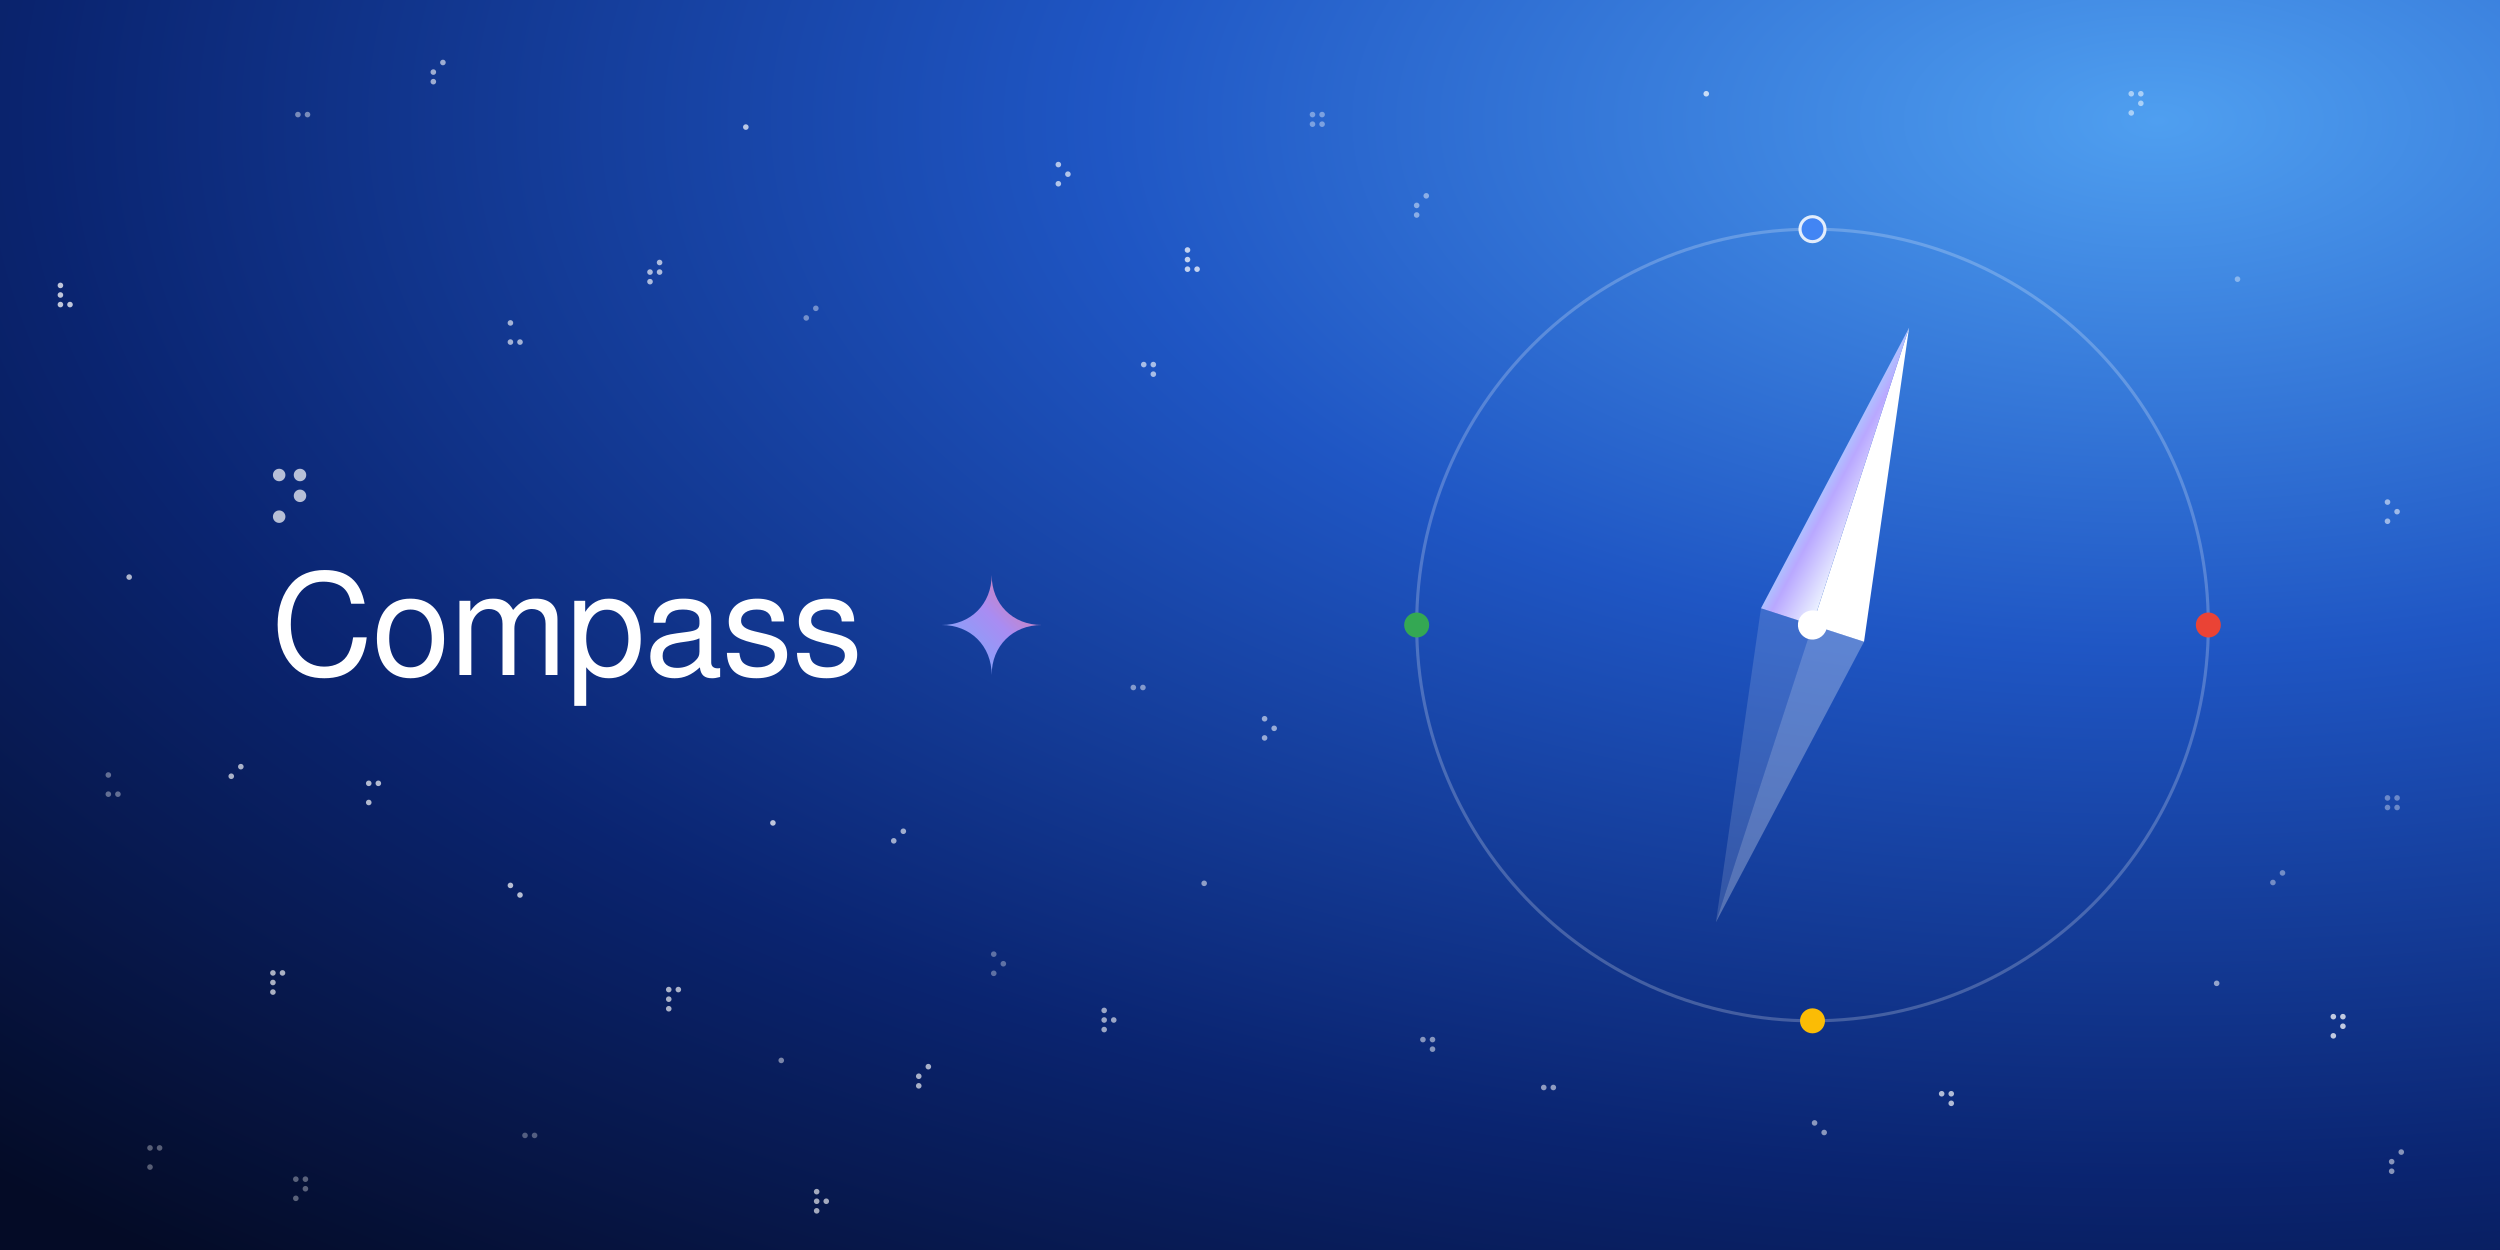
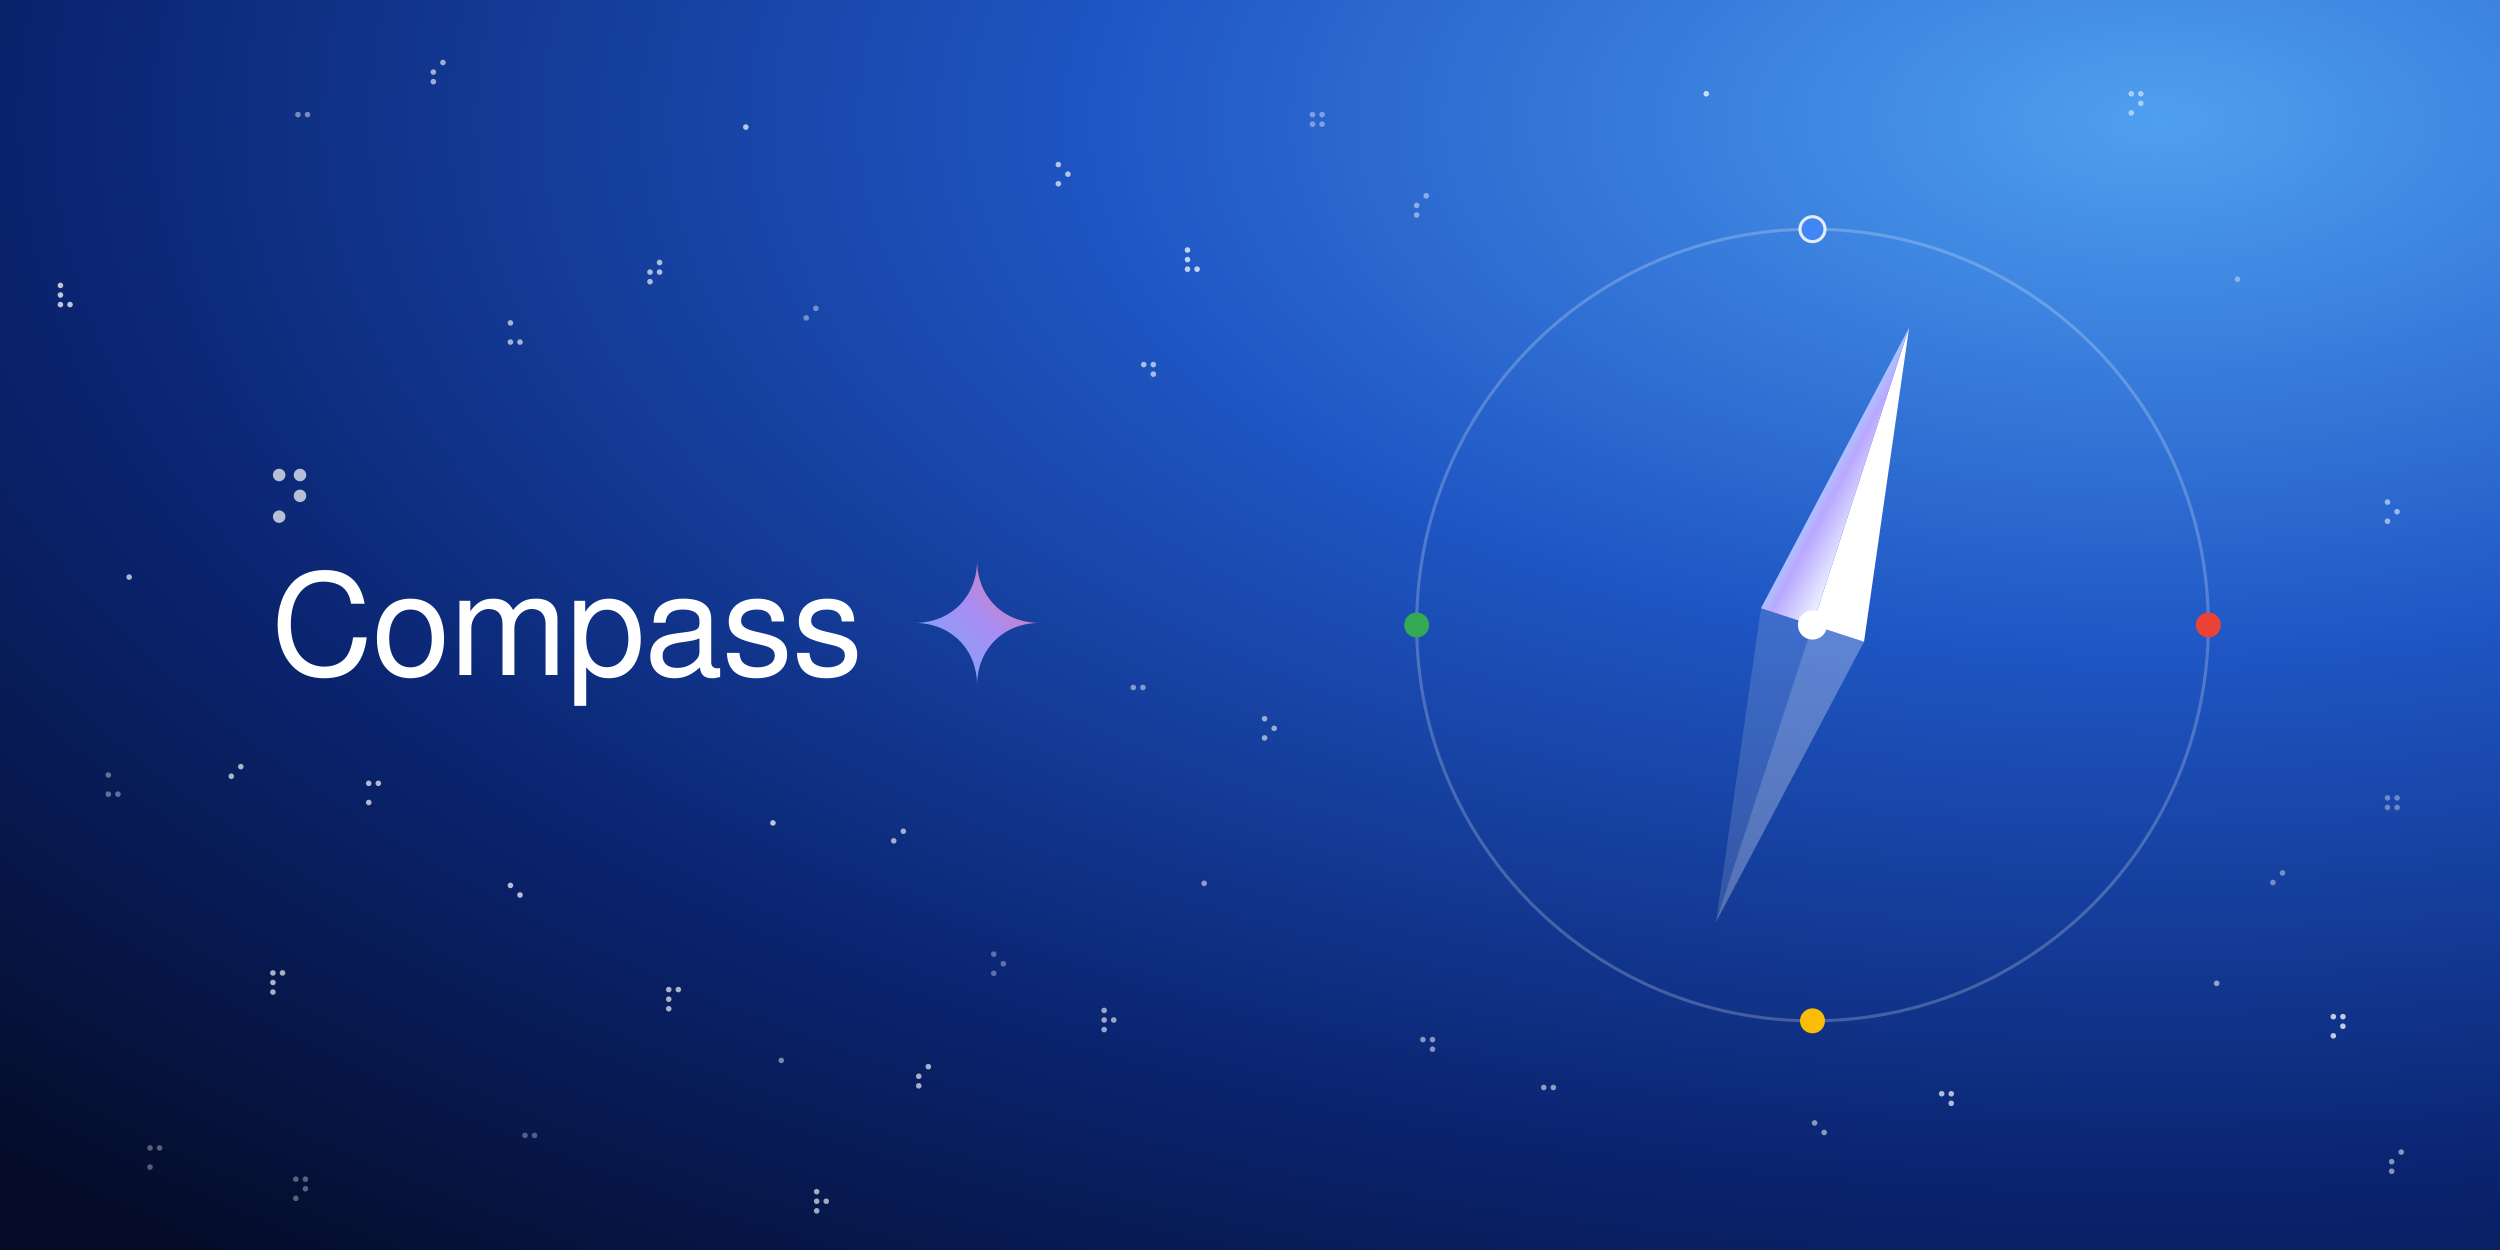
<svg xmlns="http://www.w3.org/2000/svg" width="1200" height="600" viewBox="0 0 1200 600">
  <defs>
    <radialGradient id="bg" cx="0.86" cy="0.1" r="1.2">
      <stop offset="0" stop-color="#4f9ff0" />
      <stop offset="0.35" stop-color="#1f56c4" />
      <stop offset="0.7" stop-color="#0a2470" />
      <stop offset="1" stop-color="#040b26" />
    </radialGradient>
    <linearGradient id="iri" x1="0" y1="0" x2="1" y2="1">
      <stop offset="0" stop-color="#f4fbff" />
      <stop offset="0.35" stop-color="#9fe3ff" />
      <stop offset="0.6" stop-color="#b9a8ff" />
      <stop offset="1" stop-color="#eef6ff" />
    </linearGradient>
    <linearGradient id="gem" x1="0" y1="1" x2="1" y2="0">
      <stop offset="0" stop-color="#6FB0FF" />
      <stop offset="0.55" stop-color="#A98CF2" />
      <stop offset="1" stop-color="#F07C8A" />
    </linearGradient>
  </defs>
  <rect width="1200" height="600" fill="url(#bg)" />
  <g fill="#ffffff">
    <g transform="translate(544 330)" opacity="0.47">
      <circle cx="0.0" cy="0.0" r="1.35" />
      <circle cx="4.6" cy="0.0" r="1.35" />
    </g>
    <g transform="translate(607 345)" opacity="0.56">
      <circle cx="0.0" cy="0.0" r="1.35" />
      <circle cx="0.0" cy="9.2" r="1.35" />
      <circle cx="4.6" cy="4.6" r="1.35" />
    </g>
    <g transform="translate(131 467)" opacity="0.66">
      <circle cx="0.0" cy="0.0" r="1.35" />
      <circle cx="0.0" cy="4.6" r="1.35" />
      <circle cx="0.0" cy="9.2" r="1.35" />
      <circle cx="4.6" cy="0.0" r="1.35" />
    </g>
    <g transform="translate(819 45)" opacity="0.72">
      <circle cx="0.0" cy="0.0" r="1.35" />
    </g>
    <g transform="translate(1148 553)" opacity="0.51">
      <circle cx="0.0" cy="4.6" r="1.35" />
      <circle cx="0.0" cy="9.2" r="1.35" />
      <circle cx="4.6" cy="0.0" r="1.35" />
    </g>
    <g transform="translate(208 30)" opacity="0.59">
      <circle cx="0.0" cy="4.6" r="1.35" />
      <circle cx="0.0" cy="9.2" r="1.35" />
      <circle cx="4.6" cy="0.0" r="1.35" />
    </g>
    <g transform="translate(630 55)" opacity="0.39">
      <circle cx="0.0" cy="0.0" r="1.35" />
      <circle cx="0.0" cy="4.6" r="1.35" />
      <circle cx="4.6" cy="0.0" r="1.35" />
      <circle cx="4.6" cy="4.6" r="1.35" />
    </g>
    <g transform="translate(245 155)" opacity="0.62">
      <circle cx="0.0" cy="0.0" r="1.35" />
      <circle cx="0.0" cy="9.2" r="1.35" />
      <circle cx="4.6" cy="9.2" r="1.35" />
    </g>
    <g transform="translate(62 277)" opacity="0.67">
      <circle cx="0.0" cy="0.0" r="1.35" />
    </g>
    <g transform="translate(530 485)" opacity="0.59">
      <circle cx="0.0" cy="0.0" r="1.35" />
      <circle cx="0.0" cy="4.6" r="1.35" />
      <circle cx="0.0" cy="9.2" r="1.35" />
      <circle cx="4.6" cy="4.6" r="1.35" />
    </g>
    <g transform="translate(549 175)" opacity="0.62">
      <circle cx="0.0" cy="0.0" r="1.35" />
      <circle cx="4.6" cy="0.0" r="1.35" />
      <circle cx="4.6" cy="4.6" r="1.35" />
    </g>
    <g transform="translate(387 148)" opacity="0.40">
      <circle cx="0.0" cy="4.6" r="1.35" />
      <circle cx="4.6" cy="0.0" r="1.35" />
    </g>
    <g transform="translate(358 61)" opacity="0.70">
      <circle cx="0.0" cy="0.0" r="1.35" />
    </g>
    <g transform="translate(1120 488)" opacity="0.74">
      <circle cx="0.0" cy="0.0" r="1.35" />
      <circle cx="0.0" cy="9.2" r="1.35" />
      <circle cx="4.6" cy="0.0" r="1.35" />
      <circle cx="4.6" cy="4.6" r="1.35" />
    </g>
    <g transform="translate(29 137)" opacity="0.74">
      <circle cx="0.0" cy="0.0" r="1.35" />
      <circle cx="0.0" cy="4.6" r="1.35" />
      <circle cx="0.0" cy="9.2" r="1.35" />
      <circle cx="4.6" cy="9.2" r="1.35" />
    </g>
    <g transform="translate(1146 241)" opacity="0.54">
      <circle cx="0.0" cy="0.0" r="1.35" />
      <circle cx="0.0" cy="9.2" r="1.35" />
      <circle cx="4.6" cy="4.6" r="1.35" />
    </g>
    <g transform="translate(111 368)" opacity="0.66">
      <circle cx="0.0" cy="4.6" r="1.35" />
      <circle cx="4.6" cy="0.0" r="1.35" />
    </g>
    <g transform="translate(143 55)" opacity="0.44">
      <circle cx="0.0" cy="0.0" r="1.35" />
      <circle cx="4.6" cy="0.0" r="1.35" />
    </g>
    <g transform="translate(245 425)" opacity="0.71">
      <circle cx="0.0" cy="0.0" r="1.35" />
      <circle cx="4.6" cy="4.6" r="1.35" />
    </g>
    <g transform="translate(177 376)" opacity="0.69">
      <circle cx="0.0" cy="0.0" r="1.35" />
      <circle cx="0.0" cy="9.2" r="1.35" />
      <circle cx="4.6" cy="0.0" r="1.35" />
    </g>
    <g transform="translate(375 509)" opacity="0.46">
      <circle cx="0.0" cy="0.0" r="1.35" />
    </g>
    <g transform="translate(142 566)" opacity="0.34">
      <circle cx="0.0" cy="0.0" r="1.35" />
      <circle cx="0.0" cy="9.2" r="1.35" />
      <circle cx="4.6" cy="0.0" r="1.35" />
      <circle cx="4.6" cy="4.6" r="1.35" />
    </g>
    <g transform="translate(683 499)" opacity="0.50">
      <circle cx="0.0" cy="0.0" r="1.35" />
      <circle cx="4.6" cy="0.0" r="1.35" />
      <circle cx="4.6" cy="4.6" r="1.35" />
    </g>
    <g transform="translate(1064 472)" opacity="0.55">
      <circle cx="0.0" cy="0.0" r="1.35" />
    </g>
    <g transform="translate(312 126)" opacity="0.65">
      <circle cx="0.0" cy="4.6" r="1.35" />
      <circle cx="0.0" cy="9.2" r="1.35" />
      <circle cx="4.6" cy="0.0" r="1.35" />
      <circle cx="4.6" cy="4.6" r="1.35" />
    </g>
    <g transform="translate(871 539)" opacity="0.52">
      <circle cx="0.0" cy="0.0" r="1.35" />
      <circle cx="4.6" cy="4.6" r="1.35" />
    </g>
    <g transform="translate(252 545)" opacity="0.31">
      <circle cx="0.0" cy="0.0" r="1.35" />
      <circle cx="4.6" cy="0.0" r="1.35" />
    </g>
    <g transform="translate(508 79)" opacity="0.66">
      <circle cx="0.0" cy="0.0" r="1.35" />
      <circle cx="0.0" cy="9.2" r="1.35" />
      <circle cx="4.6" cy="4.6" r="1.35" />
    </g>
    <g transform="translate(72 551)" opacity="0.33">
      <circle cx="0.0" cy="0.0" r="1.35" />
      <circle cx="0.0" cy="9.2" r="1.35" />
      <circle cx="4.6" cy="0.0" r="1.35" />
    </g>
    <g transform="translate(321 475)" opacity="0.66">
      <circle cx="0.0" cy="0.0" r="1.35" />
      <circle cx="0.0" cy="4.6" r="1.35" />
      <circle cx="0.0" cy="9.2" r="1.35" />
      <circle cx="4.6" cy="0.0" r="1.35" />
    </g>
    <g transform="translate(1074 134)" opacity="0.38">
      <circle cx="0.0" cy="0.0" r="1.35" />
    </g>
    <g transform="translate(680 94)" opacity="0.45">
      <circle cx="0.0" cy="4.6" r="1.35" />
      <circle cx="0.0" cy="9.2" r="1.35" />
      <circle cx="4.6" cy="0.0" r="1.35" />
    </g>
    <g transform="translate(441 512)" opacity="0.65">
      <circle cx="0.0" cy="4.6" r="1.35" />
      <circle cx="0.0" cy="9.2" r="1.35" />
      <circle cx="4.6" cy="0.0" r="1.35" />
    </g>
    <g transform="translate(1146 383)" opacity="0.36">
      <circle cx="0.0" cy="0.0" r="1.35" />
      <circle cx="0.0" cy="4.6" r="1.35" />
      <circle cx="4.6" cy="0.0" r="1.35" />
      <circle cx="4.6" cy="4.6" r="1.35" />
    </g>
    <g transform="translate(52 372)" opacity="0.37">
      <circle cx="0.0" cy="0.0" r="1.35" />
      <circle cx="0.0" cy="9.2" r="1.35" />
      <circle cx="4.6" cy="9.2" r="1.35" />
    </g>
    <g transform="translate(578 424)" opacity="0.53">
      <circle cx="0.0" cy="0.0" r="1.35" />
    </g>
    <g transform="translate(392 572)" opacity="0.63">
      <circle cx="0.0" cy="0.0" r="1.35" />
      <circle cx="0.0" cy="4.6" r="1.35" />
      <circle cx="0.0" cy="9.2" r="1.35" />
      <circle cx="4.6" cy="4.6" r="1.35" />
    </g>
    <g transform="translate(932 525)" opacity="0.68">
      <circle cx="0.0" cy="0.0" r="1.35" />
      <circle cx="4.6" cy="0.0" r="1.35" />
      <circle cx="4.6" cy="4.6" r="1.35" />
    </g>
    <g transform="translate(429 399)" opacity="0.61">
      <circle cx="0.0" cy="4.6" r="1.35" />
      <circle cx="4.6" cy="0.0" r="1.35" />
    </g>
    <g transform="translate(371 395)" opacity="0.73">
      <circle cx="0.0" cy="0.0" r="1.35" />
    </g>
    <g transform="translate(1023 45)" opacity="0.52">
      <circle cx="0.0" cy="0.0" r="1.35" />
      <circle cx="0.0" cy="9.2" r="1.35" />
      <circle cx="4.6" cy="0.0" r="1.35" />
      <circle cx="4.6" cy="4.6" r="1.35" />
    </g>
    <g transform="translate(570 120)" opacity="0.73">
      <circle cx="0.0" cy="0.0" r="1.35" />
      <circle cx="0.0" cy="4.6" r="1.35" />
      <circle cx="0.0" cy="9.2" r="1.35" />
      <circle cx="4.6" cy="9.2" r="1.35" />
    </g>
    <g transform="translate(477 458)" opacity="0.34">
      <circle cx="0.0" cy="0.0" r="1.35" />
      <circle cx="0.0" cy="9.2" r="1.35" />
      <circle cx="4.6" cy="4.6" r="1.35" />
    </g>
    <g transform="translate(1091 419)" opacity="0.40">
      <circle cx="0.0" cy="4.6" r="1.35" />
      <circle cx="4.6" cy="0.0" r="1.35" />
    </g>
    <g transform="translate(741 522)" opacity="0.54">
      <circle cx="0.0" cy="0.0" r="1.35" />
      <circle cx="4.6" cy="0.0" r="1.35" />
    </g>
  </g>
  <g transform="translate(870 300)">
    <circle r="190" fill="none" stroke="#ffffff" stroke-opacity="0.22" stroke-width="1.5" />
    <circle cx="0" cy="-190" r="6" fill="#4285F4" stroke="#ffffff" stroke-opacity="0.85" stroke-width="1.5" />
    <circle cx="190" cy="0" r="6" fill="#EA4335" />
    <circle cx="0" cy="190" r="6" fill="#FBBC05" />
    <circle cx="-190" cy="0" r="6" fill="#34A853" />
    <g transform="rotate(18)">
      <polygon points="0,-150 26,0 0,0" fill="#ffffff" />
      <polygon points="0,-150 -26,0 0,0" fill="url(#iri)" />
      <polygon points="0,150 26,0 0,0" fill="#ffffff" fill-opacity="0.28" />
      <polygon points="0,150 -26,0 0,0" fill="#ffffff" fill-opacity="0.14" />
      <circle r="7" fill="#ffffff" />
    </g>
  </g>
  <g transform="translate(130 324)">
    <text x="0" y="0" fill="#ffffff" font-family="'Google Sans', 'Product Sans', 'Helvetica Neue', Helvetica, Arial, sans-serif" font-size="68" font-weight="500" letter-spacing="-0.5">Compass</text>
    <g transform="translate(4 -96)" fill="#ffffff" fill-opacity="0.7">
      <circle cx="0" cy="0" r="3" />
      <circle cx="0" cy="20" r="3" />
      <circle cx="10" cy="0" r="3" />
      <circle cx="10" cy="10" r="3" />
    </g>
-     <path transform="translate(346 -24)" d="M0,-24 C0,-10.1 10.1,0 24,0 C10.1,0 0,10.1 0,24 C0,10.1 -10.1,0 -24,0 C-10.1,0 0,-10.1 0,-24 Z" fill="url(#gem)" />
+     <path transform="translate(339 -25) scale(1.25)" d="M0,-24 C0,-10.1 10.1,0 24,0 C10.1,0 0,10.1 0,24 C0,10.1 -10.1,0 -24,0 C-10.1,0 0,-10.1 0,-24 Z" fill="url(#gem)" />
  </g>
</svg>
